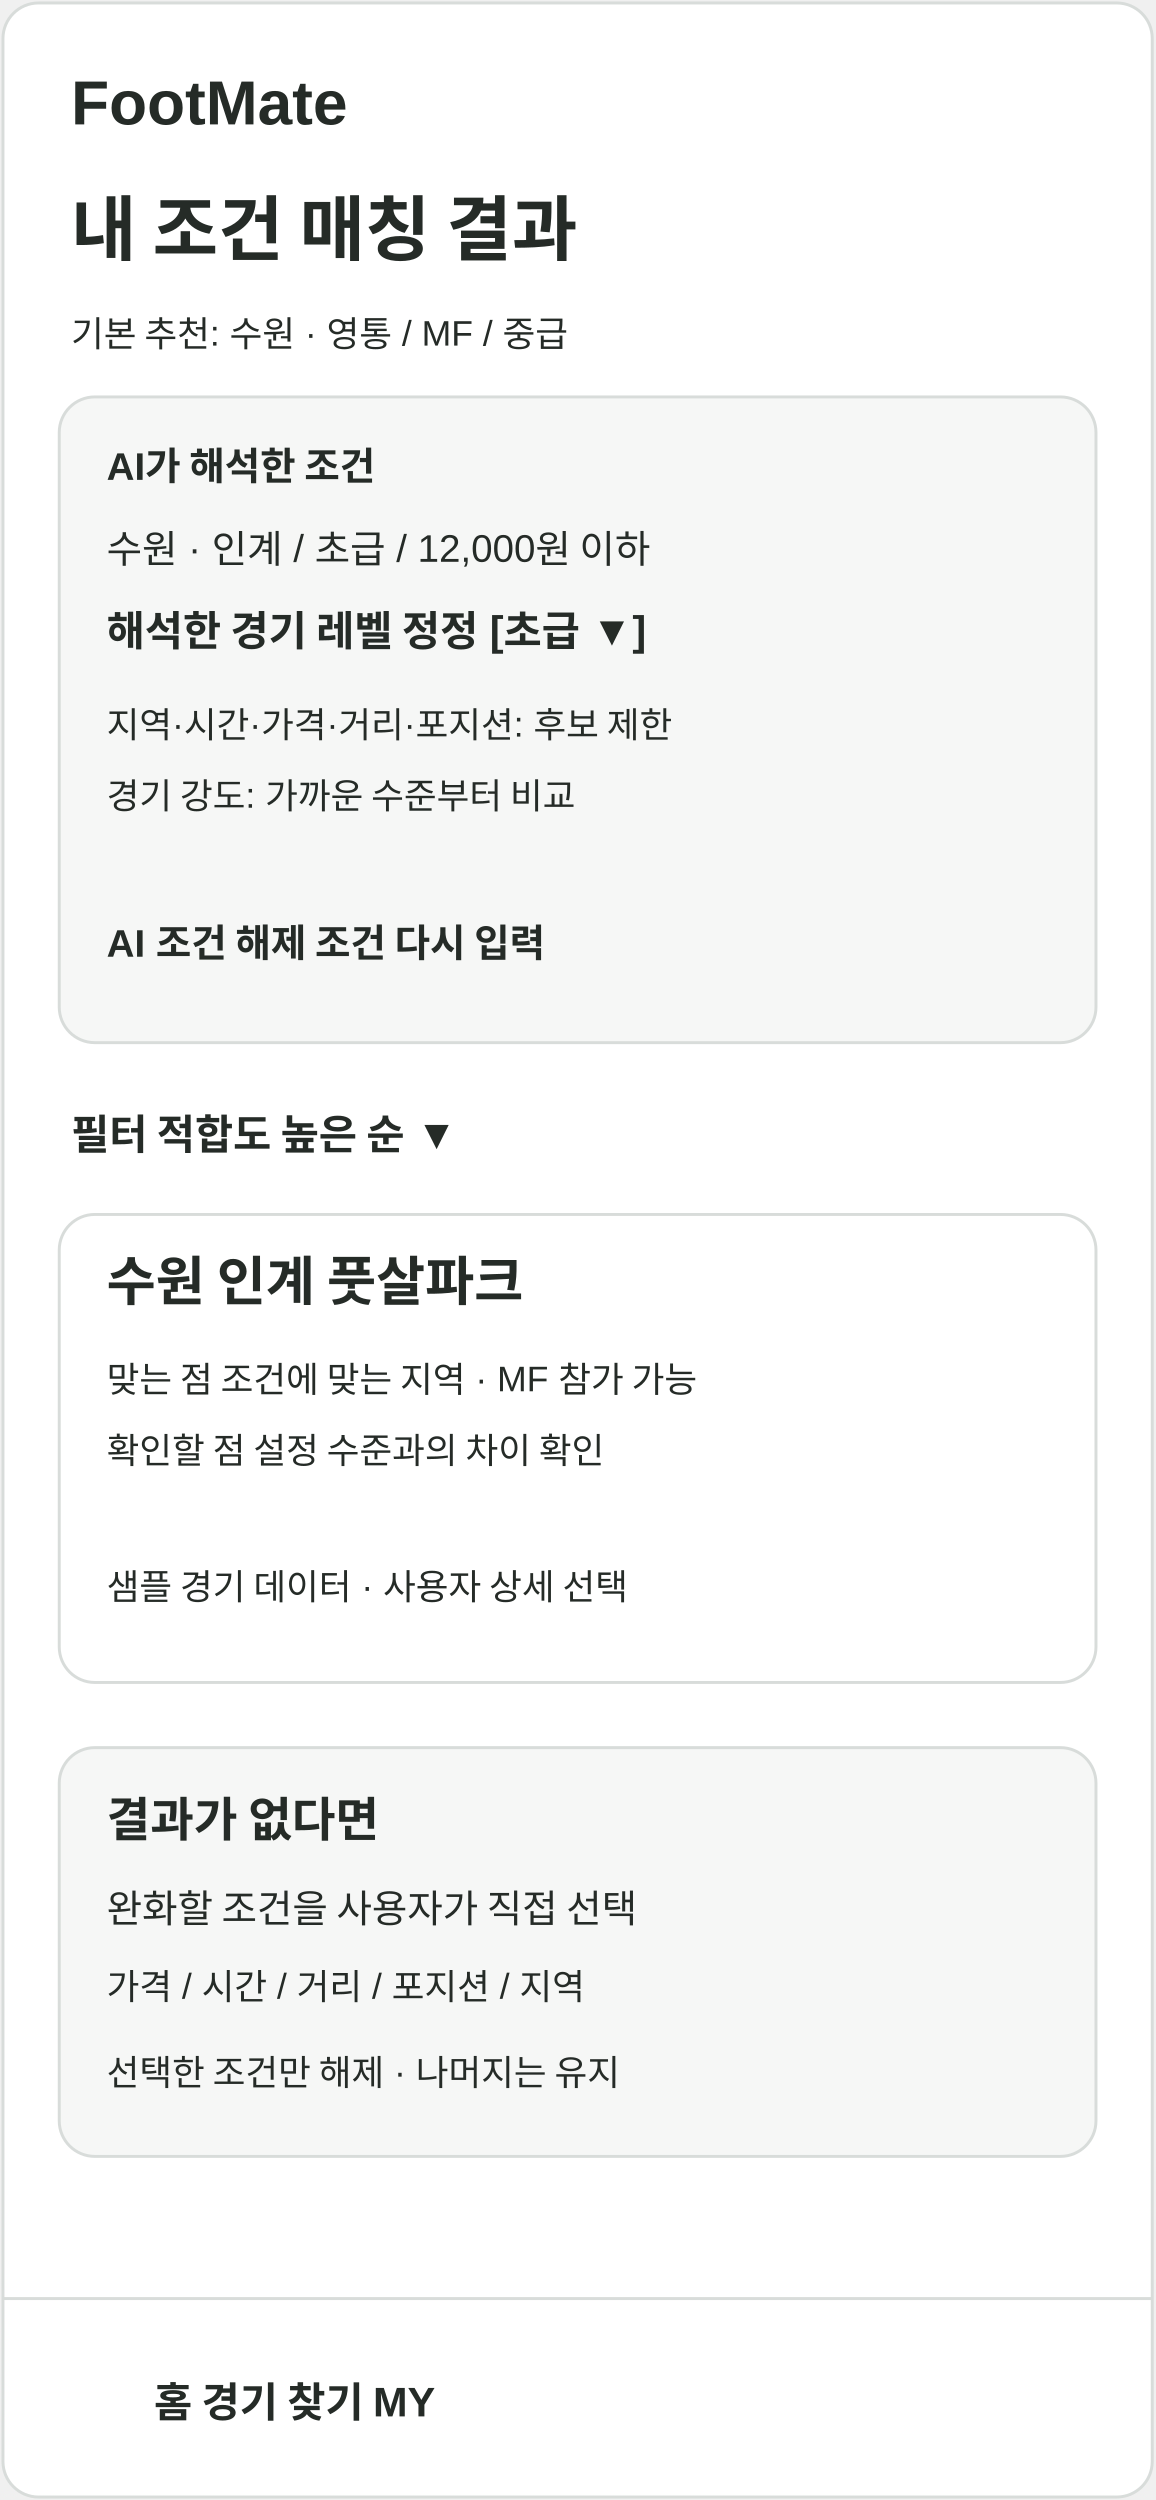
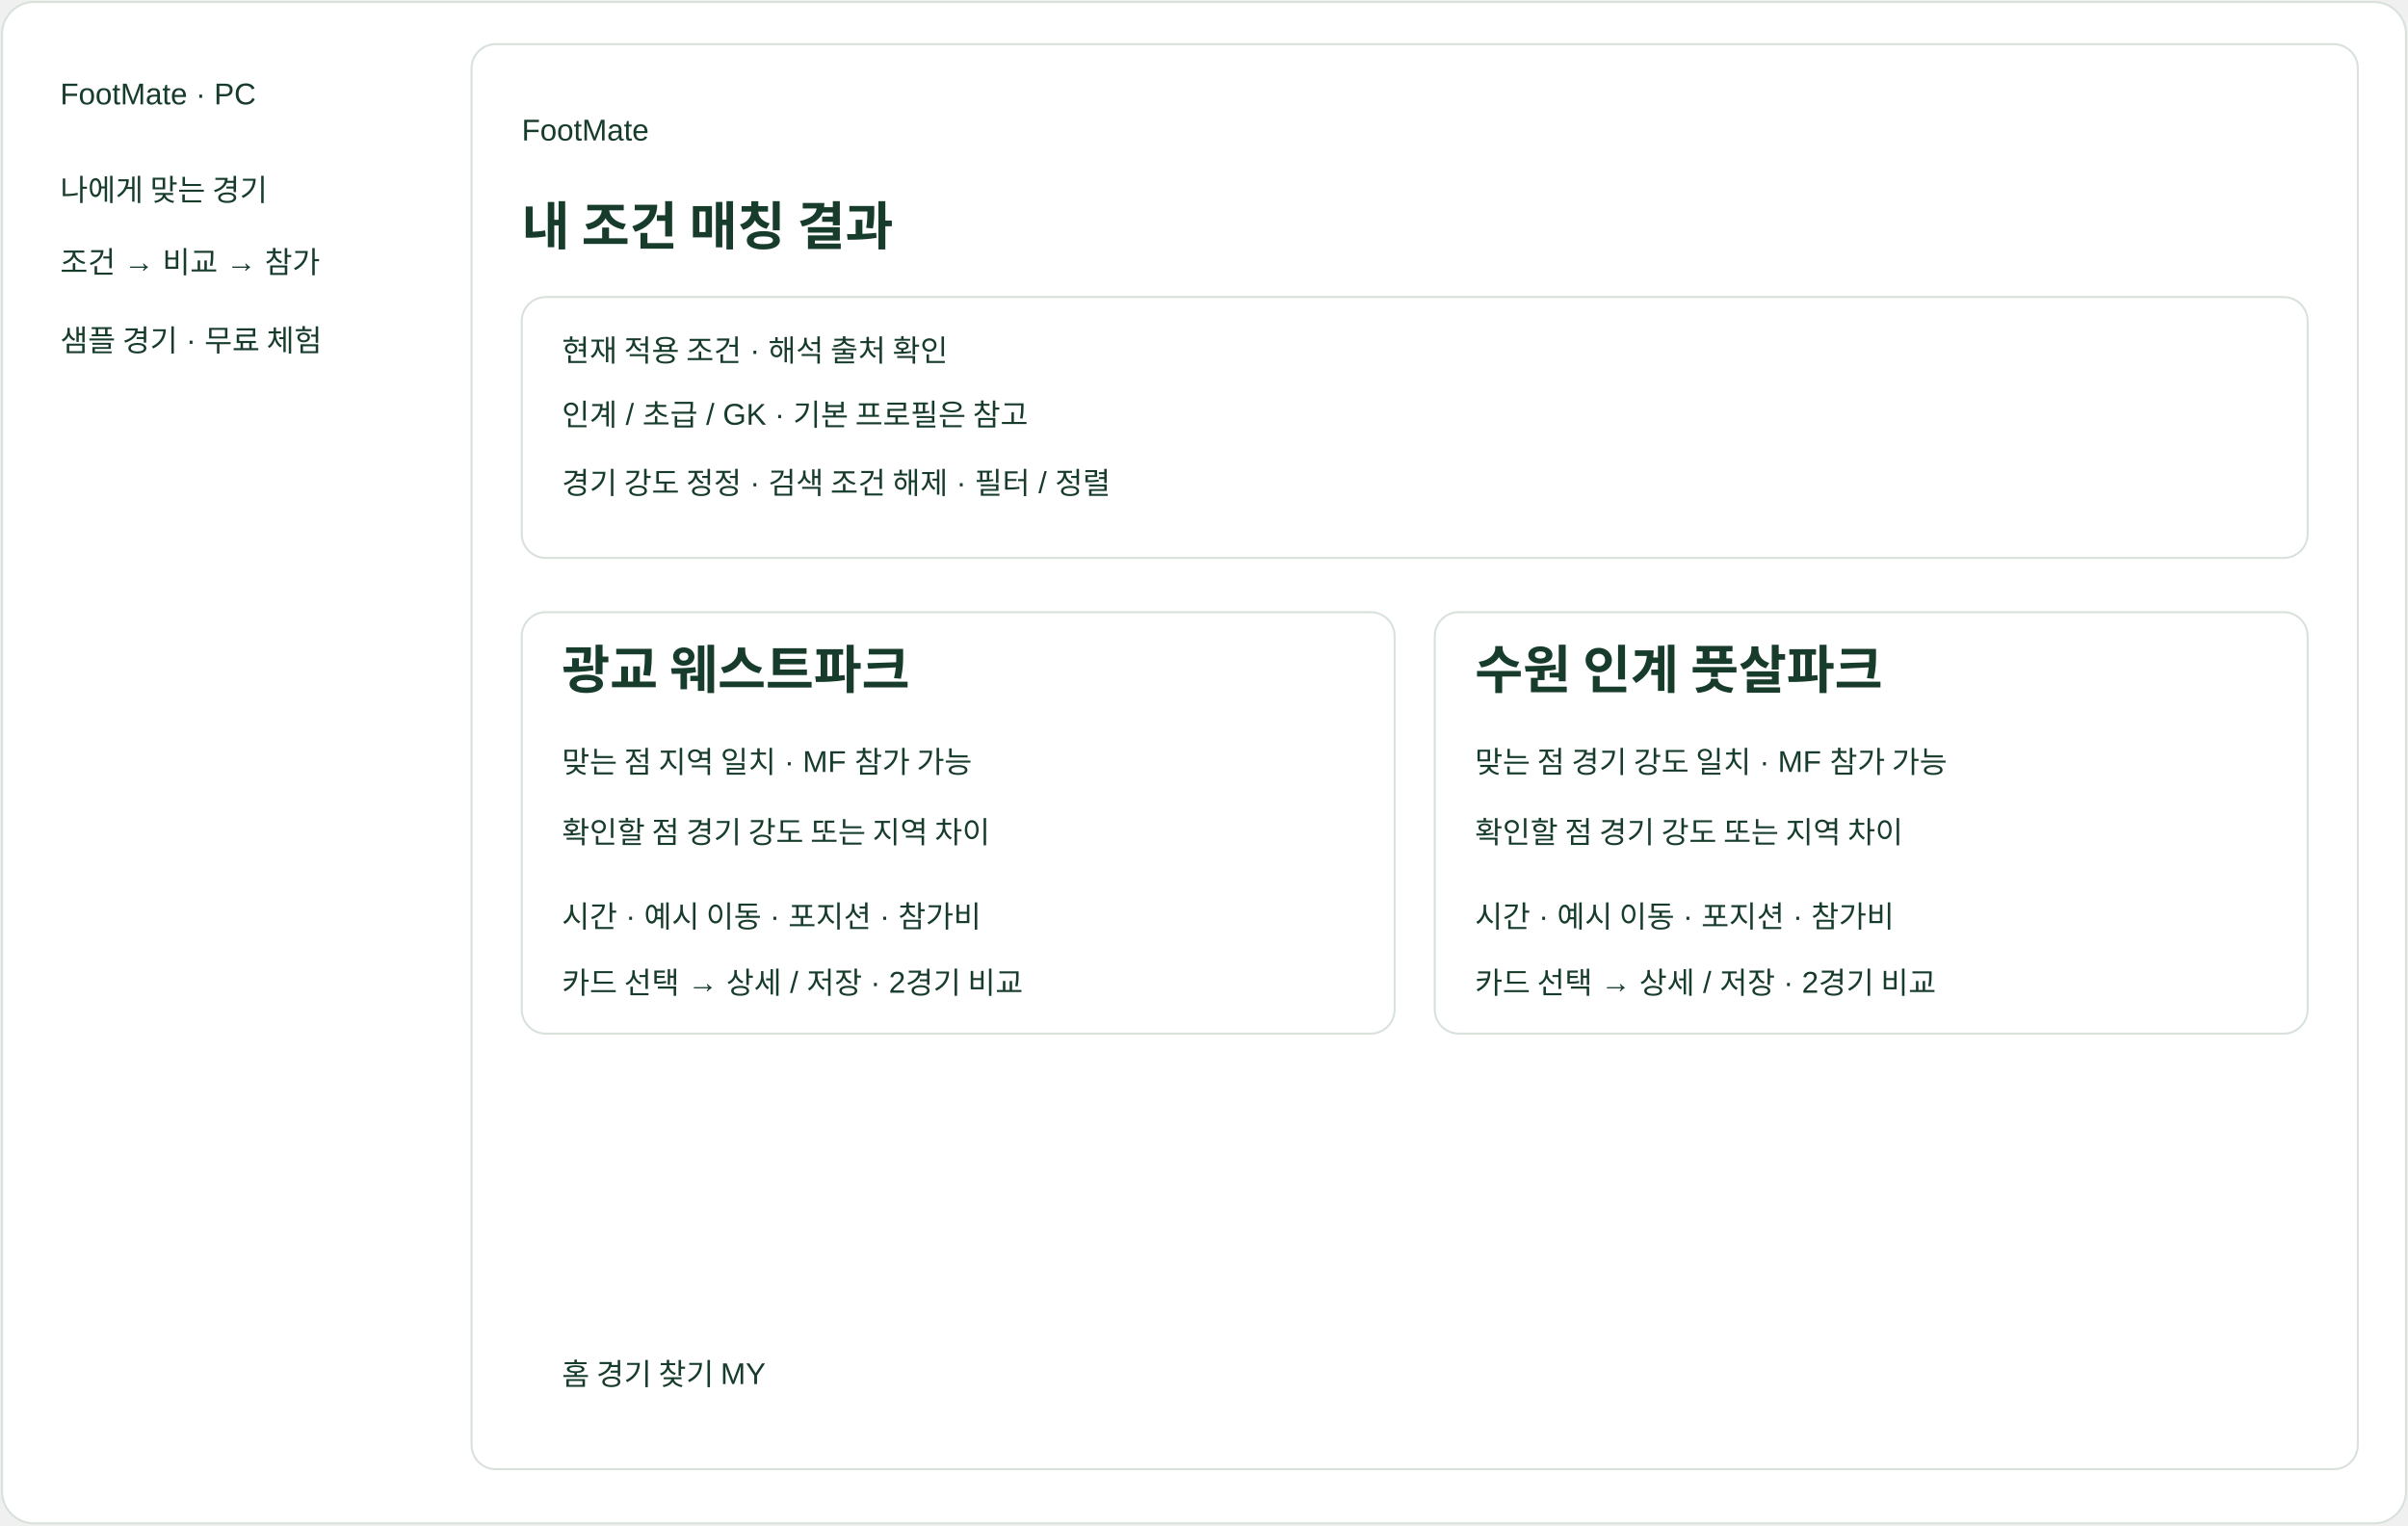
- <svg xmlns="http://www.w3.org/2000/svg" width="390" height="844" viewBox="0 0 390 844" role="img" aria-label="FootMate discover 최신 매칭 흐름 와이어프레임">
-   <rect x="1" y="1" width="388" height="842" rx="12" fill="#fff" stroke="#d8dcda" />
-   <text x="24" y="42" font-family="Noto Sans KR,Arial,sans-serif" font-size="21" font-weight="700" fill="#252b27">FootMate</text>
-   <text x="24" y="86" font-family="Noto Sans KR,Arial,sans-serif" font-size="24" font-weight="700" fill="#252b27">내 조건 매칭 결과</text>
-   <text x="24" y="117" font-family="Noto Sans KR,Arial,sans-serif" font-size="12" font-weight="400" fill="#252b27">기본 추천: 수원 · 영통 / MF / 중급</text>
-   <rect x="20" y="134" width="350" height="218" rx="12" fill="#f6f7f6" stroke="#d8dcda" />
-   <text x="36" y="162" font-family="Noto Sans KR,Arial,sans-serif" font-size="13" font-weight="700" fill="#252b27">AI가 해석한 조건</text>
-   <text x="36" y="190" font-family="Noto Sans KR,Arial,sans-serif" font-size="13" font-weight="400" fill="#252b27">수원 · 인계 / 초급 / 12,000원 이하</text>
-   <text x="36" y="218" font-family="Noto Sans KR,Arial,sans-serif" font-size="14" font-weight="700" fill="#252b27">해석한 경기 레벨 정정  [초급 ▼]</text>
-   <text x="36" y="249" font-family="Noto Sans KR,Arial,sans-serif" font-size="12" font-weight="400" fill="#252b27">지역·시간·가격·거리·포지션: 후보 제한</text>
-   <text x="36" y="273" font-family="Noto Sans KR,Arial,sans-serif" font-size="12" font-weight="400" fill="#252b27">경기 강도: 가까운 수준부터 비교</text>
-   <text x="36" y="323" font-family="Noto Sans KR,Arial,sans-serif" font-size="13" font-weight="700" fill="#252b27">AI 조건 해제             조건 다시 입력</text>
-   <text x="24" y="388" font-family="Noto Sans KR,Arial,sans-serif" font-size="14" font-weight="700" fill="#252b27">필터                 적합도 높은 순 ▼</text>
-   <rect x="20" y="410" width="350" height="158" rx="12" fill="#fff" stroke="#d8dcda" />
-   <text x="36" y="439" font-family="Noto Sans KR,Arial,sans-serif" font-size="18" font-weight="700" fill="#252b27">수원 인계 풋살파크</text>
-   <text x="36" y="470" font-family="Noto Sans KR,Arial,sans-serif" font-size="12" font-weight="400" fill="#252b27">맞는 점  조건에 맞는 지역 · MF 참가 가능</text>
-   <text x="36" y="494" font-family="Noto Sans KR,Arial,sans-serif" font-size="12" font-weight="400" fill="#252b27">확인할 점  설정 수준과의 차이 확인</text>
-   <text x="36" y="540" font-family="Noto Sans KR,Arial,sans-serif" font-size="12" font-weight="400" fill="#252b27">샘플 경기 데이터 · 사용자 상세 선택</text>
-   <rect x="20" y="590" width="350" height="138" rx="12" fill="#f6f7f6" stroke="#d8dcda" />
-   <text x="36" y="620" font-family="Noto Sans KR,Arial,sans-serif" font-size="16" font-weight="700" fill="#252b27">결과가 없다면</text>
-   <text x="36" y="649" font-family="Noto Sans KR,Arial,sans-serif" font-size="13" font-weight="400" fill="#252b27">완화할 조건을 사용자가 직접 선택</text>
-   <text x="36" y="675" font-family="Noto Sans KR,Arial,sans-serif" font-size="12" font-weight="400" fill="#252b27">가격 / 시간 / 거리 / 포지션 / 지역</text>
-   <text x="36" y="704" font-family="Noto Sans KR,Arial,sans-serif" font-size="12" font-weight="400" fill="#252b27">선택한 조건만 해제 · 나머지는 유지</text>
-   <path d="M1 776H389" stroke="#d8dcda" />
-   <text x="52" y="816" font-family="Noto Sans KR,Arial,sans-serif" font-size="14" font-weight="700" fill="#252b27">홈        경기 찾기        MY</text>
+ <svg xmlns="http://www.w3.org/2000/svg" width="1200" height="760" viewBox="0 0 1200 760" role="img" aria-label="1920px PC 내 조건 매칭 결과 와이어프레임">
+   <style>text{font-family:Arial,sans-serif;fill:#173c2c}.small{font-size:15px}.title{font-size:26px;font-weight:700}rect{fill:#fff;stroke:#d8e1da}</style>
+   <rect x="1" y="1" width="1198" height="758" rx="16" />
+   <text x="30" y="52" class="small">FootMate · PC</text>
+   <text x="30" y="100" class="small">나에게 맞는 경기</text>
+   <text x="30" y="136" class="small">조건 → 비교 → 참가</text>
+   <text x="30" y="175" class="small">샘플 경기 · 무료 체험</text>
+   <rect x="235" y="22" width="940" height="710" rx="12" />
+   <text x="260" y="70" class="small">FootMate</text>
+   <text x="260" y="122" class="title">내 조건 매칭 결과</text>
+   <rect x="260" y="148" width="890" height="130" rx="12" />
+   <text x="280" y="180" class="small">현재 적용 조건 · 해석 출처 확인</text>
+   <text x="280" y="212" class="small">인계 / 초급 / GK · 기본 프로필은 참고</text>
+   <text x="280" y="246" class="small">경기 강도 정정 · 검색 조건 해제 · 필터 / 정렬</text>
+   <rect x="260" y="305" width="435" height="210" rx="12" />
+   <text x="280" y="343" class="title">광교 웨스트파크</text>
+   <text x="280" y="385" class="small">맞는 점  지역 일치 · MF 참가 가능</text>
+   <text x="280" y="420" class="small">확인할 점  경기 강도 또는 지역 차이</text>
+   <text x="280" y="462" class="small">시간 · 예시 이동 · 포지션 · 참가비</text>
+   <text x="280" y="495" class="small">카드 선택 → 상세 / 저장 · 2경기 비교</text>
+   <rect x="715" y="305" width="435" height="210" rx="12" />
+   <text x="735" y="343" class="title">수원 인계 풋살파크</text>
+   <text x="735" y="385" class="small">맞는 점  경기 강도 일치 · MF 참가 가능</text>
+   <text x="735" y="420" class="small">확인할 점  경기 강도 또는 지역 차이</text>
+   <text x="735" y="462" class="small">시간 · 예시 이동 · 포지션 · 참가비</text>
+   <text x="735" y="495" class="small">카드 선택 → 상세 / 저장 · 2경기 비교</text>
+   <text x="280" y="690" class="small">홈                             경기 찾기                             MY</text>
</svg>
